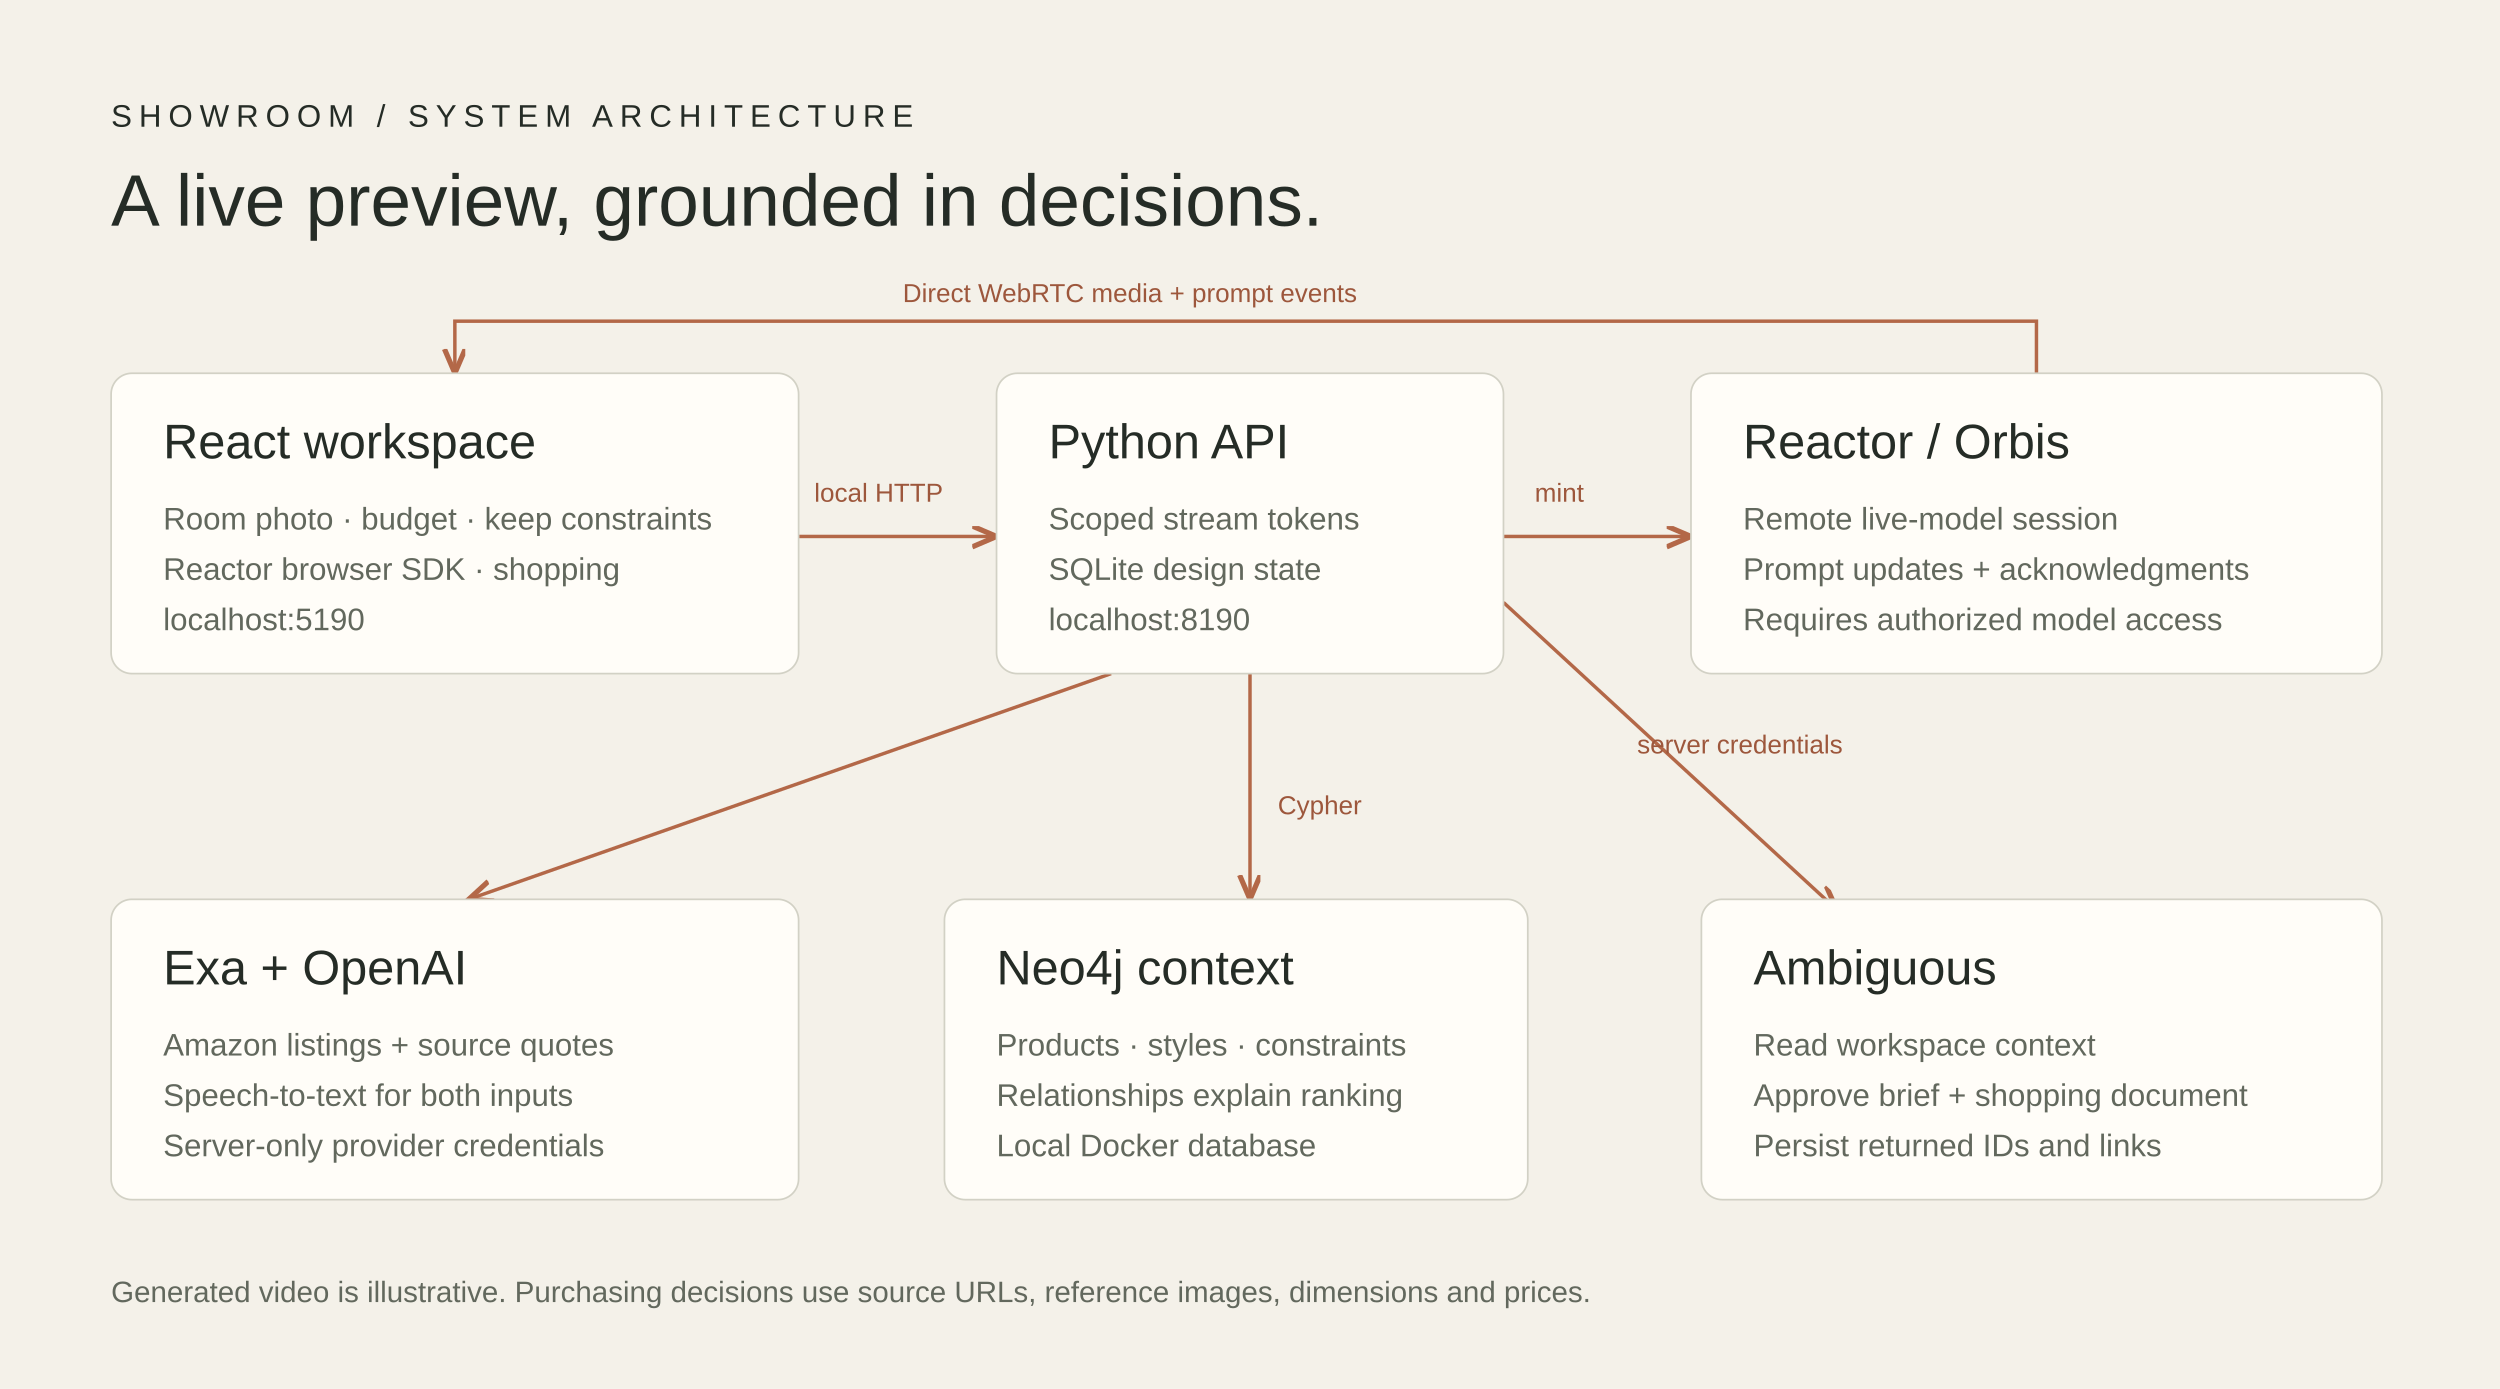
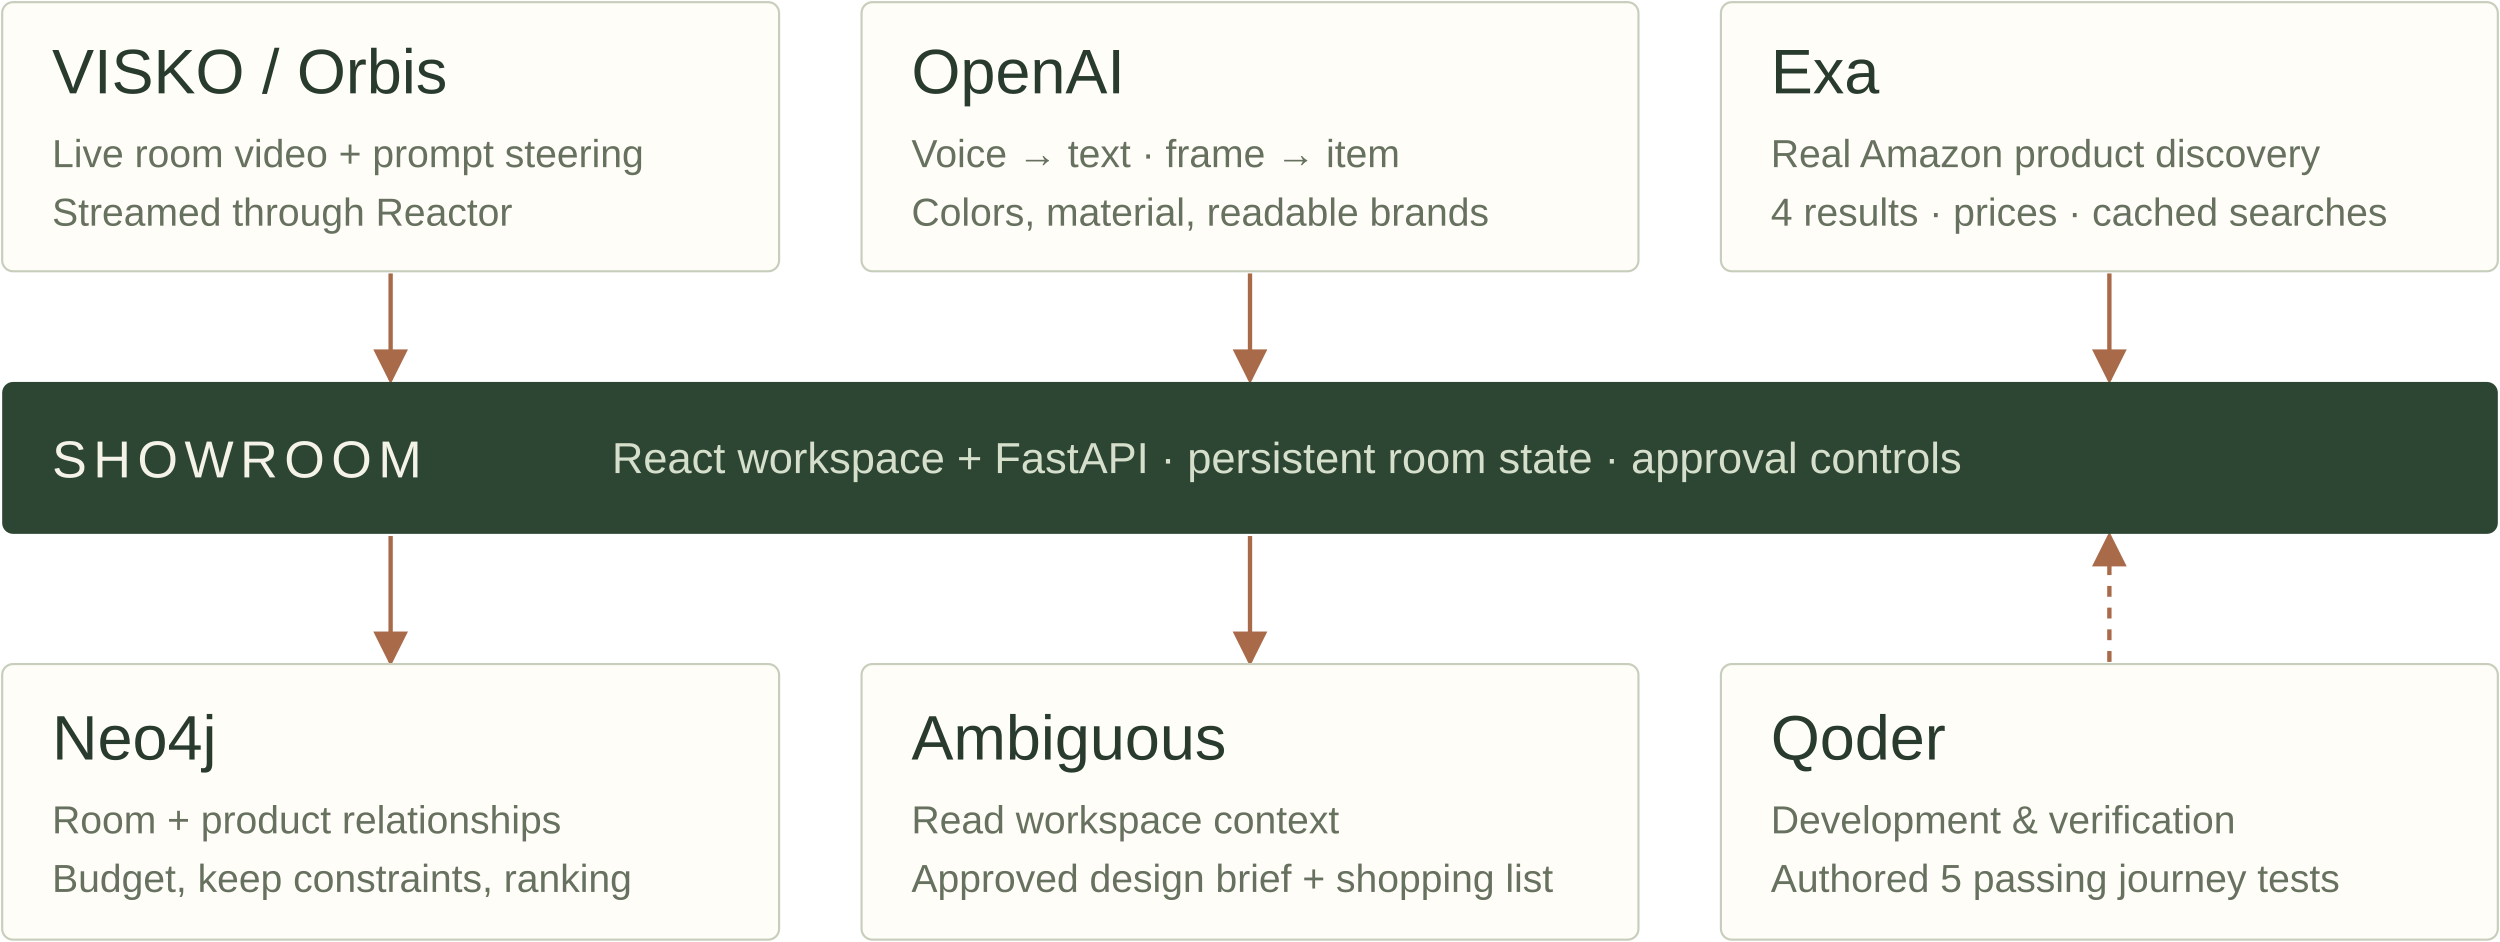
- <svg xmlns="http://www.w3.org/2000/svg" width="1440" height="800" viewBox="0 0 1440 800">
+ <svg xmlns="http://www.w3.org/2000/svg" width="1152" height="434" viewBox="0 0 1152 434">
  <defs>
-     <marker id="arrow" markerWidth="10" markerHeight="10" refX="7" refY="3" orient="auto">
-       <path d="M0,0 L7,3 L0,6" fill="none" stroke="#b36848" stroke-width="1.5" />
+     <marker id="arrow" markerWidth="8" markerHeight="8" refX="7" refY="4" orient="auto-start-reverse">
+       <path d="M0 0L8 4L0 8" fill="#a86a49" />
    </marker>
  </defs>
-   <rect width="1440" height="800" fill="#f4f1e9" />
-   <g font-family="Arial,sans-serif" fill="#252c26">
-     <text x="64" y="73" font-size="18" letter-spacing="4">SHOWROOM / SYSTEM ARCHITECTURE</text>
-     <text x="64" y="130" font-size="42">A live preview, grounded in decisions.</text>
-     <g fill="none" stroke="#b36848" stroke-width="2" marker-end="url(#arrow)">
-       <path d="M1173 215V185H262V215" />
-       <path d="M460 309H574" />
-       <path d="M866 309H974" />
-       <path d="M720 388V518" />
-       <path d="M866 347L1058 524" />
-       <path d="M640 388L270 518" />
+   <g stroke="#a86a49" stroke-width="2" fill="none" marker-end="url(#arrow)">
+     <path d="M180 126V175" />
+     <path d="M576 126V175" />
+     <path d="M972 126V175" />
+     <path d="M180 247V305" />
+     <path d="M576 247V305" />
+     <path d="M972 305V247" stroke-dasharray="5 5" />
+   </g>
+   <g stroke="#c7cebc" fill="#fffdf7">
+     <rect x="1" y="1" width="358" height="124" rx="5" />
+     <rect x="397" y="1" width="358" height="124" rx="5" />
+     <rect x="793" y="1" width="358" height="124" rx="5" />
+     <rect x="1" y="306" width="358" height="127" rx="5" />
+     <rect x="397" y="306" width="358" height="127" rx="5" />
+     <rect x="793" y="306" width="358" height="127" rx="5" />
+   </g>
+   <rect x="1" y="176" width="1150" height="70" rx="5" fill="#2d4633" />
+   <g font-family="Arial,sans-serif">
+     <g font-size="29" fill="#283b2d">
+       <text x="24" y="43">VISKO / Orbis</text>
+       <text x="420" y="43">OpenAI</text>
+       <text x="816" y="43">Exa</text>
+       <text x="24" y="350">Neo4j</text>
+       <text x="420" y="350">Ambiguous</text>
+       <text x="816" y="350">Qoder</text>
    </g>
-     <g fill="#fffdf8" stroke="#d2d1c5">
-       <rect x="64" y="215" width="396" height="173" rx="12" />
-       <rect x="574" y="215" width="292" height="173" rx="12" />
-       <rect x="974" y="215" width="398" height="173" rx="12" />
-       <rect x="64" y="518" width="396" height="173" rx="12" />
-       <rect x="544" y="518" width="336" height="173" rx="12" />
-       <rect x="980" y="518" width="392" height="173" rx="12" />
+     <g font-size="18" fill="#67715f">
+       <text x="24" y="77">Live room video + prompt steering</text>
+       <text x="24" y="104">Streamed through Reactor</text>
+       <text x="420" y="77">Voice → text · frame → item</text>
+       <text x="420" y="104">Colors, material, readable brands</text>
+       <text x="816" y="77">Real Amazon product discovery</text>
+       <text x="816" y="104">4 results · prices · cached searches</text>
+       <text x="24" y="384">Room + product relationships</text>
+       <text x="24" y="411">Budget, keep constraints, ranking</text>
+       <text x="420" y="384">Read workspace context</text>
+       <text x="420" y="411">Approved design brief + shopping list</text>
+       <text x="816" y="384">Development &amp; verification</text>
+       <text x="816" y="411">Authored 5 passing journey tests</text>
    </g>
-     <g font-size="28">
-       <text x="94" y="264">React workspace</text>
-       <text x="604" y="264">Python API</text>
-       <text x="1004" y="264">Reactor / Orbis</text>
-       <text x="94" y="567">Exa + OpenAI</text>
-       <text x="574" y="567">Neo4j context</text>
-       <text x="1010" y="567">Ambiguous</text>
-     </g>
-     <g font-size="18" fill="#62685d">
-       <text x="94" y="305">Room photo · budget · keep constraints</text>
-       <text x="94" y="334">Reactor browser SDK · shopping</text>
-       <text x="94" y="363">localhost:5190</text>
-       <text x="604" y="305">Scoped stream tokens</text>
-       <text x="604" y="334">SQLite design state</text>
-       <text x="604" y="363">localhost:8190</text>
-       <text x="1004" y="305">Remote live-model session</text>
-       <text x="1004" y="334">Prompt updates + acknowledgments</text>
-       <text x="1004" y="363">Requires authorized model access</text>
-       <text x="94" y="608">Amazon listings + source quotes</text>
-       <text x="94" y="637">Speech-to-text for both inputs</text>
-       <text x="94" y="666">Server-only provider credentials</text>
-       <text x="574" y="608">Products · styles · constraints</text>
-       <text x="574" y="637">Relationships explain ranking</text>
-       <text x="574" y="666">Local Docker database</text>
-       <text x="1010" y="608">Read workspace context</text>
-       <text x="1010" y="637">Approve brief + shopping document</text>
-       <text x="1010" y="666">Persist returned IDs and links</text>
-     </g>
-     <g font-size="15" fill="#9d573c">
-       <text x="520" y="174">Direct WebRTC media + prompt events</text>
-       <text x="469" y="289">local HTTP</text>
-       <text x="884" y="289">mint</text>
-       <text x="736" y="469">Cypher</text>
-       <text x="943" y="434">server credentials</text>
-     </g>
-     <text x="64" y="750" font-size="17" fill="#62685d">Generated video is illustrative. Purchasing decisions use source URLs, reference images, dimensions and prices.</text>
+     <text x="24" y="220" fill="#f5f2e8" font-size="24" letter-spacing="3">SHOWROOM</text>
+     <text x="282" y="218" fill="#d5dfcb" font-size="20">React workspace + FastAPI · persistent room state · approval controls</text>
  </g>
</svg>
